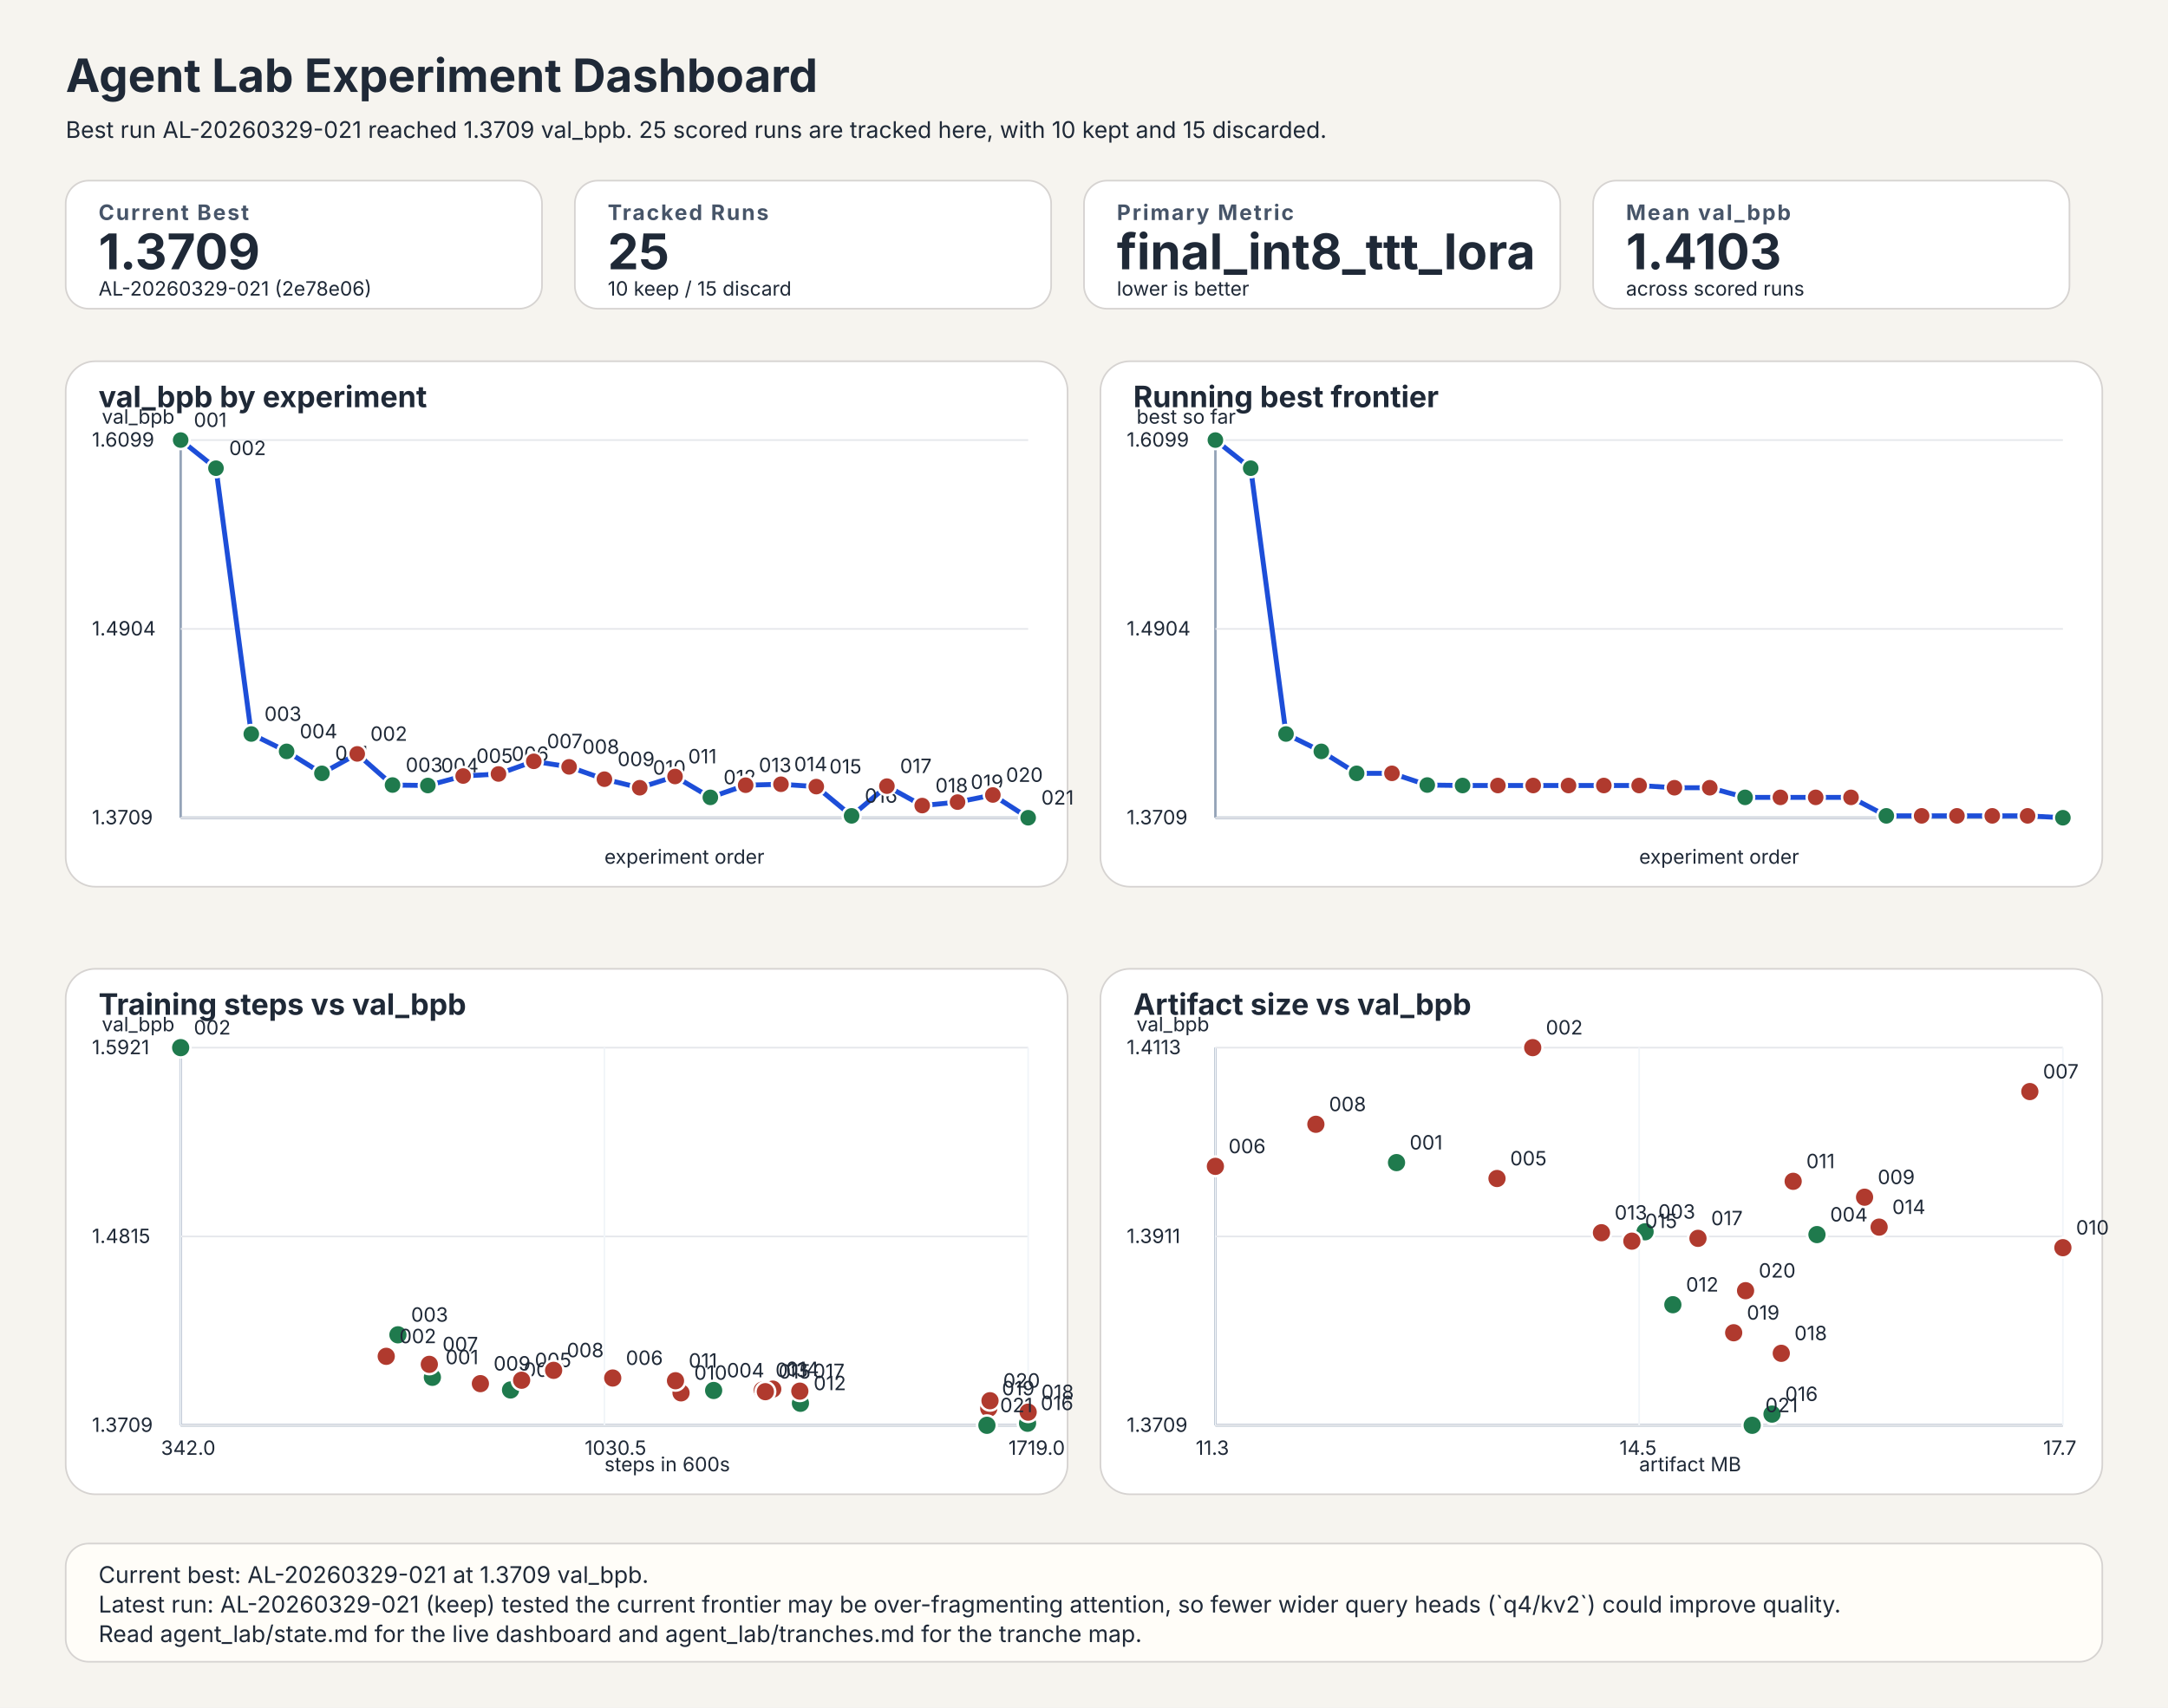
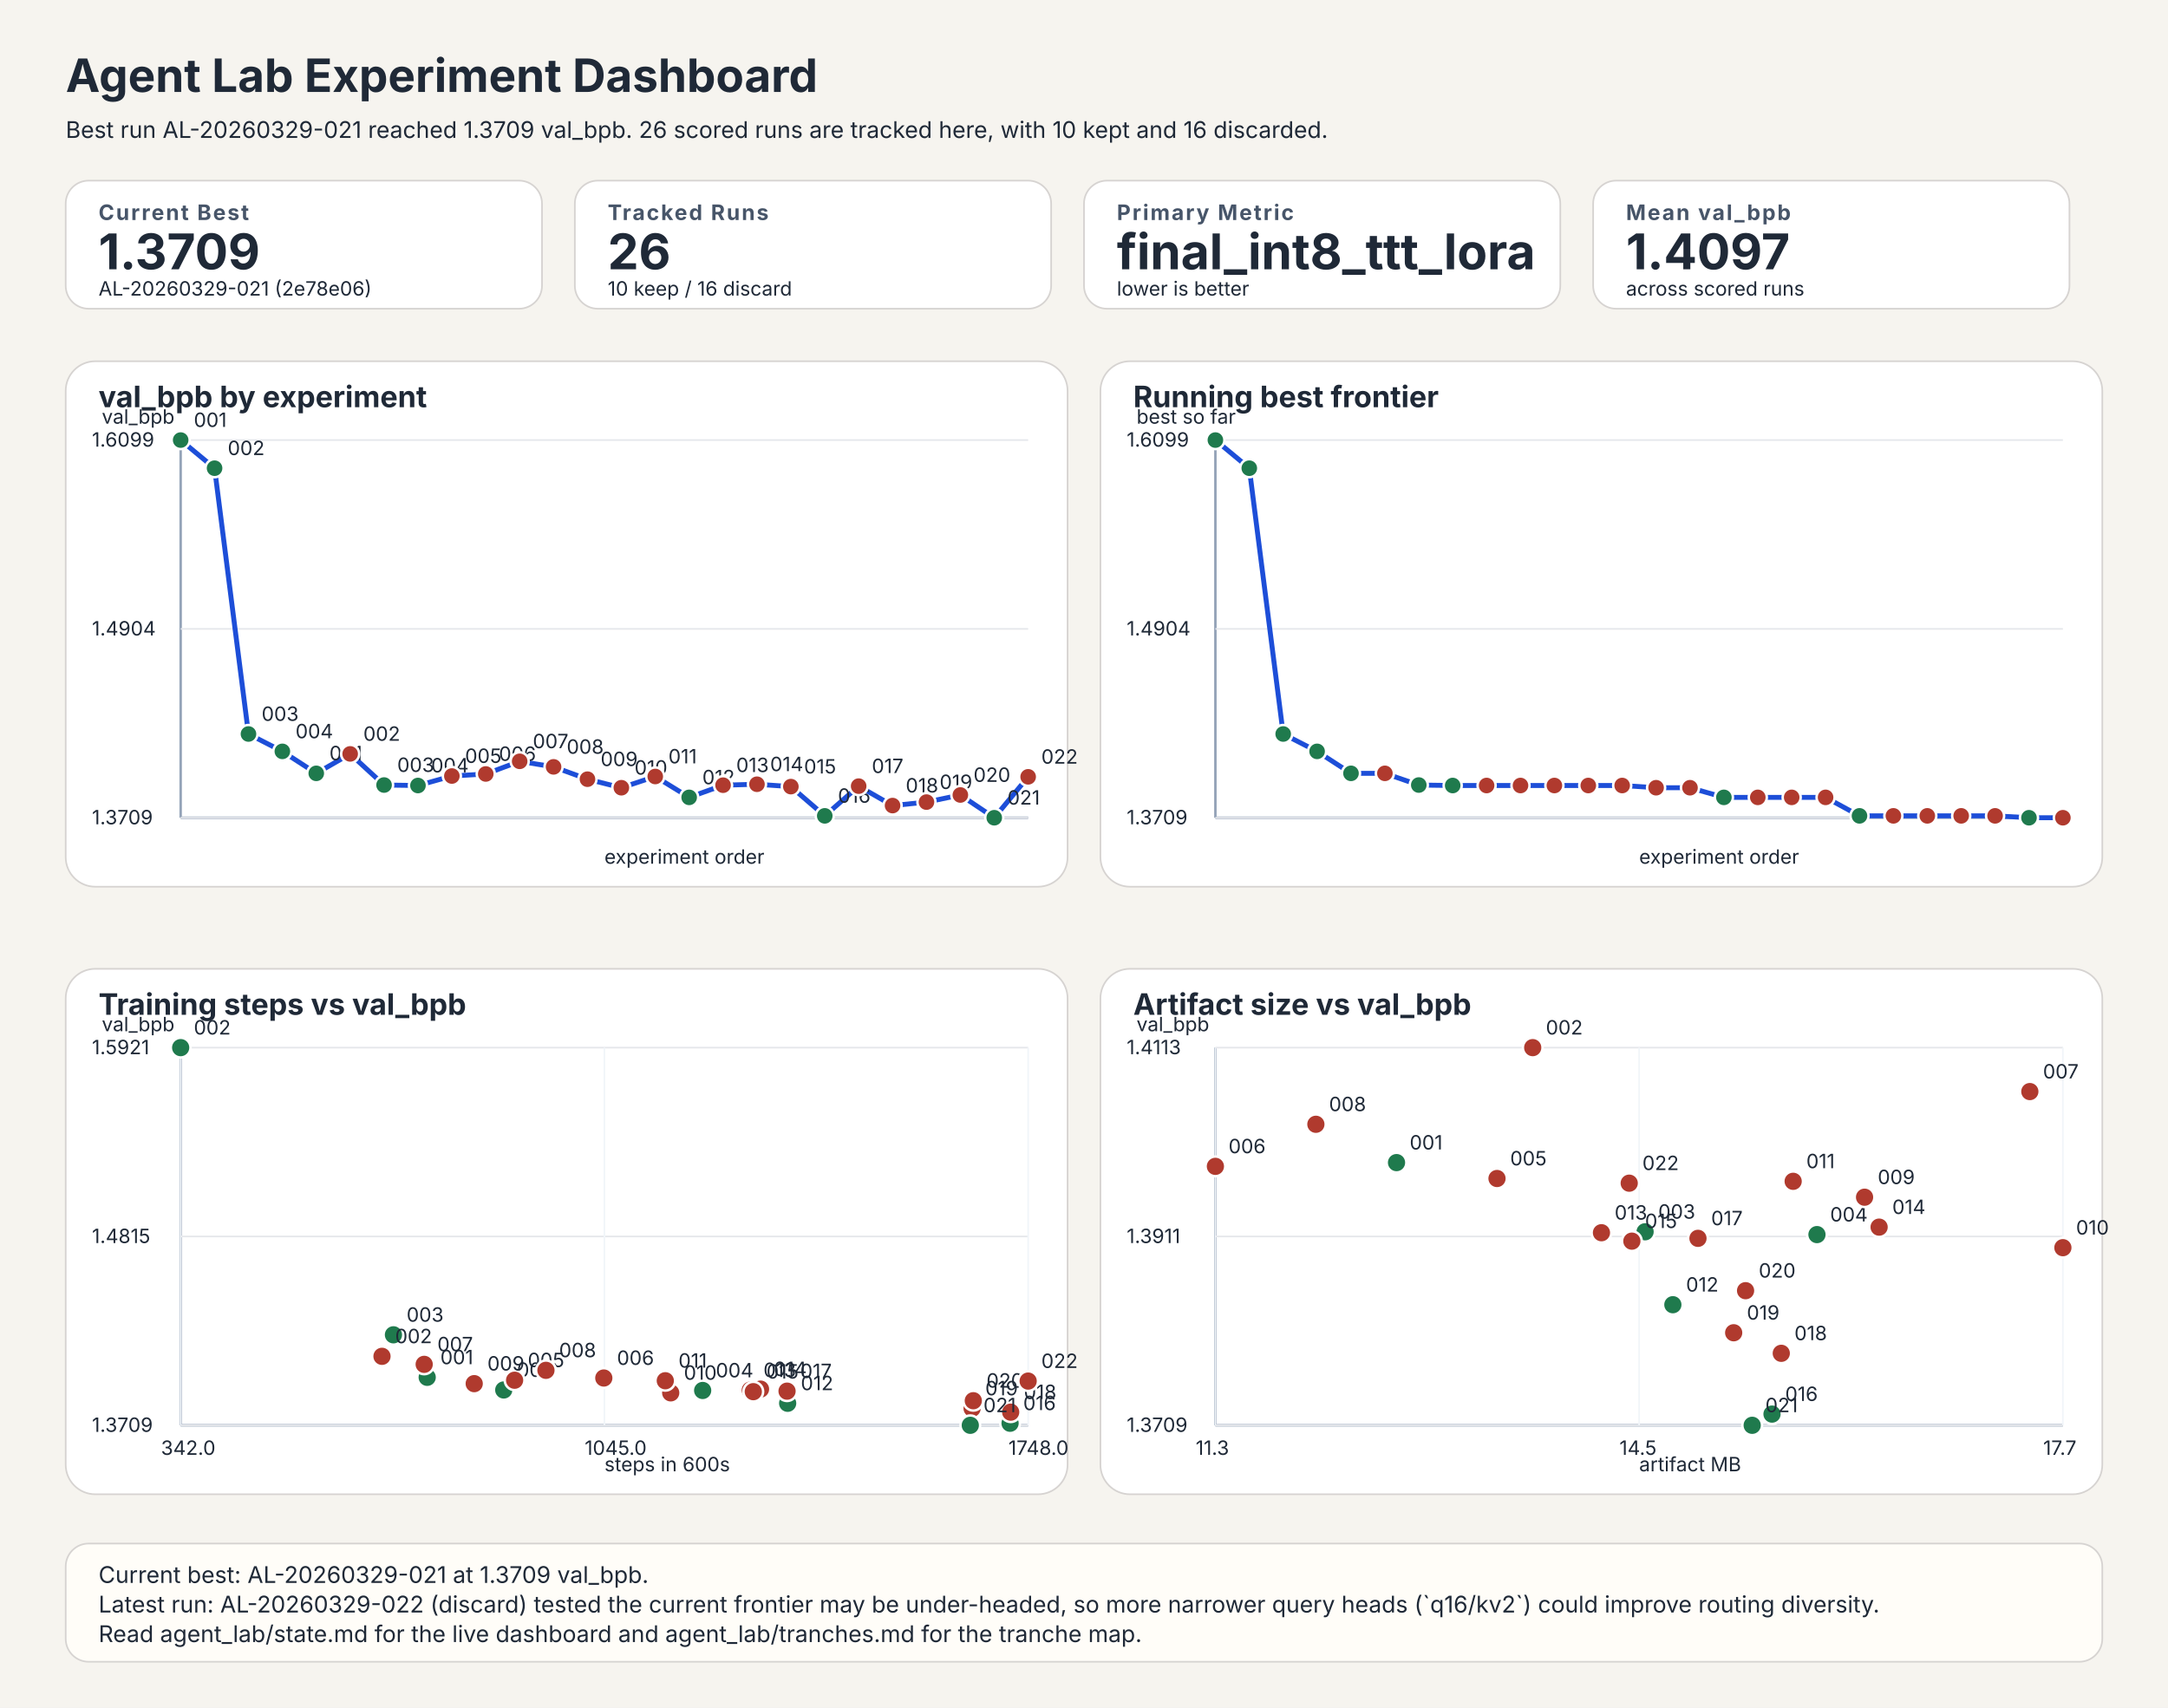
<svg xmlns="http://www.w3.org/2000/svg" width="1320" height="1040" viewBox="0 0 1320 1040">
  <rect width="100%" height="100%" fill="#f6f4ef" />
  <style>text{font-family:ui-sans-serif,system-ui,-apple-system,BlinkMacSystemFont,"Segoe UI",sans-serif;fill:#1f2937}.small{font-size:12px}.body{font-size:14px}.label{font-size:15px;font-weight:600}.title{font-size:28px;font-weight:700}.cardtitle{font-size:13px;font-weight:700;letter-spacing:.08em;text-transform:uppercase;fill:#475569}.metric{font-size:30px;font-weight:700}.paneltitle{font-size:18px;font-weight:700}</style>
  <text x="40" y="56" class="title">Agent Lab Experiment Dashboard</text>
-   <text x="40" y="84" class="body">Best run AL-20260329-021 reached 1.3709 val_bpb. 25 scored runs are tracked here, with 10 kept and 15 discarded.</text>
+   <text x="40" y="84" class="body">Best run AL-20260329-021 reached 1.3709 val_bpb. 26 scored runs are tracked here, with 10 kept and 16 discarded.</text>
  <rect x="40" y="110" width="290" height="78" rx="14" fill="#ffffff" stroke="#d6d3d1" />
  <text x="60" y="134" class="cardtitle">Current Best</text>
  <text x="60" y="164" class="metric">1.3709</text>
  <text x="60" y="180" class="small">AL-20260329-021 (2e78e06)</text>
  <rect x="350" y="110" width="290" height="78" rx="14" fill="#ffffff" stroke="#d6d3d1" />
  <text x="370" y="134" class="cardtitle">Tracked Runs</text>
-   <text x="370" y="164" class="metric">25</text>
-   <text x="370" y="180" class="small">10 keep / 15 discard</text>
+   <text x="370" y="164" class="metric">26</text>
+   <text x="370" y="180" class="small">10 keep / 16 discard</text>
  <rect x="660" y="110" width="290" height="78" rx="14" fill="#ffffff" stroke="#d6d3d1" />
  <text x="680" y="134" class="cardtitle">Primary Metric</text>
  <text x="680" y="164" class="metric">final_int8_ttt_lora</text>
  <text x="680" y="180" class="small">lower is better</text>
  <rect x="970" y="110" width="290" height="78" rx="14" fill="#ffffff" stroke="#d6d3d1" />
  <text x="990" y="134" class="cardtitle">Mean val_bpb</text>
-   <text x="990" y="164" class="metric">1.4103</text>
+   <text x="990" y="164" class="metric">1.4097</text>
  <text x="990" y="180" class="small">across scored runs</text>
  <rect x="40" y="220" width="610" height="320" rx="18" fill="#ffffff" stroke="#d6d3d1" />
  <text x="60" y="248" class="paneltitle">val_bpb by experiment</text>
  <line x1="110" y1="498" x2="626" y2="498" stroke="#94a3b8" stroke-width="1.5" />
  <line x1="110" y1="498" x2="110" y2="268" stroke="#94a3b8" stroke-width="1.5" />
  <text x="368.00" y="526.00" class="small">experiment order</text>
  <text x="62.00" y="258.00" class="small">val_bpb</text>
  <line x1="110" y1="498.00" x2="626" y2="498.00" stroke="#e5e7eb" stroke-width="1" />
  <text x="56.00" y="502.00" class="small">1.3709</text>
  <line x1="110" y1="383.00" x2="626" y2="383.00" stroke="#e5e7eb" stroke-width="1" />
  <text x="56.00" y="387.00" class="small">1.4904</text>
  <line x1="110" y1="268.00" x2="626" y2="268.00" stroke="#e5e7eb" stroke-width="1" />
  <text x="56.00" y="272.00" class="small">1.6099</text>
-   <polyline fill="none" stroke="#1d4ed8" stroke-width="3" points="110.00,268.00 131.50,285.13 153.00,447.00 174.50,457.58 196.00,470.96 217.50,459.12 239.00,478.08 260.50,478.37 282.00,472.59 303.50,471.34 325.00,463.64 346.50,467.01 368.00,474.52 389.50,479.72 411.00,472.88 432.50,485.59 454.00,478.18 475.50,477.60 497.00,479.04 518.50,496.85 540.00,478.75 561.50,490.59 583.00,488.47 604.50,484.14 626.00,498.00" />
+   <polyline fill="none" stroke="#1d4ed8" stroke-width="3" points="110.00,268.00 130.64,285.13 151.28,447.00 171.92,457.58 192.56,470.96 213.20,459.12 233.84,478.08 254.48,478.37 275.12,472.59 295.76,471.34 316.40,463.64 337.04,467.01 357.68,474.52 378.32,479.72 398.96,472.88 419.60,485.59 440.24,478.18 460.88,477.60 481.52,479.04 502.16,496.85 522.80,478.75 543.44,490.59 564.08,488.47 584.72,484.14 605.36,498.00 626.00,473.08" />
  <circle cx="110.00" cy="268.00" r="5.5" fill="#1f7a4d" stroke="#ffffff" stroke-width="1.5" />
  <text x="118.00" y="260.00" class="small">001</text>
-   <circle cx="131.50" cy="285.13" r="5.5" fill="#1f7a4d" stroke="#ffffff" stroke-width="1.5" />
-   <text x="139.50" y="277.13" class="small">002</text>
-   <circle cx="153.00" cy="447.00" r="5.5" fill="#1f7a4d" stroke="#ffffff" stroke-width="1.5" />
-   <text x="161.00" y="439.00" class="small">003</text>
-   <circle cx="174.50" cy="457.58" r="5.5" fill="#1f7a4d" stroke="#ffffff" stroke-width="1.5" />
-   <text x="182.50" y="449.58" class="small">004</text>
-   <circle cx="196.00" cy="470.96" r="5.5" fill="#1f7a4d" stroke="#ffffff" stroke-width="1.5" />
-   <text x="204.00" y="462.96" class="small">001</text>
-   <circle cx="217.50" cy="459.12" r="5.5" fill="#b03a2e" stroke="#ffffff" stroke-width="1.5" />
-   <text x="225.50" y="451.12" class="small">002</text>
-   <circle cx="239.00" cy="478.08" r="5.5" fill="#1f7a4d" stroke="#ffffff" stroke-width="1.5" />
-   <text x="247.00" y="470.08" class="small">003</text>
-   <circle cx="260.50" cy="478.37" r="5.5" fill="#1f7a4d" stroke="#ffffff" stroke-width="1.5" />
-   <text x="268.50" y="470.37" class="small">004</text>
-   <circle cx="282.00" cy="472.59" r="5.5" fill="#b03a2e" stroke="#ffffff" stroke-width="1.5" />
-   <text x="290.00" y="464.59" class="small">005</text>
-   <circle cx="303.50" cy="471.34" r="5.5" fill="#b03a2e" stroke="#ffffff" stroke-width="1.5" />
-   <text x="311.50" y="463.34" class="small">006</text>
-   <circle cx="325.00" cy="463.64" r="5.5" fill="#b03a2e" stroke="#ffffff" stroke-width="1.5" />
-   <text x="333.00" y="455.64" class="small">007</text>
-   <circle cx="346.50" cy="467.01" r="5.5" fill="#b03a2e" stroke="#ffffff" stroke-width="1.5" />
-   <text x="354.50" y="459.01" class="small">008</text>
-   <circle cx="368.00" cy="474.52" r="5.5" fill="#b03a2e" stroke="#ffffff" stroke-width="1.5" />
-   <text x="376.00" y="466.52" class="small">009</text>
-   <circle cx="389.50" cy="479.72" r="5.5" fill="#b03a2e" stroke="#ffffff" stroke-width="1.5" />
-   <text x="397.50" y="471.72" class="small">010</text>
-   <circle cx="411.00" cy="472.88" r="5.5" fill="#b03a2e" stroke="#ffffff" stroke-width="1.5" />
-   <text x="419.00" y="464.88" class="small">011</text>
-   <circle cx="432.50" cy="485.59" r="5.5" fill="#1f7a4d" stroke="#ffffff" stroke-width="1.5" />
-   <text x="440.50" y="477.59" class="small">012</text>
-   <circle cx="454.00" cy="478.18" r="5.5" fill="#b03a2e" stroke="#ffffff" stroke-width="1.5" />
-   <text x="462.00" y="470.18" class="small">013</text>
-   <circle cx="475.50" cy="477.60" r="5.5" fill="#b03a2e" stroke="#ffffff" stroke-width="1.5" />
-   <text x="483.50" y="469.60" class="small">014</text>
-   <circle cx="497.00" cy="479.04" r="5.5" fill="#b03a2e" stroke="#ffffff" stroke-width="1.5" />
-   <text x="505.00" y="471.04" class="small">015</text>
-   <circle cx="518.50" cy="496.85" r="5.5" fill="#1f7a4d" stroke="#ffffff" stroke-width="1.5" />
-   <text x="526.50" y="488.85" class="small">016</text>
-   <circle cx="540.00" cy="478.75" r="5.5" fill="#b03a2e" stroke="#ffffff" stroke-width="1.5" />
-   <text x="548.00" y="470.75" class="small">017</text>
-   <circle cx="561.50" cy="490.59" r="5.5" fill="#b03a2e" stroke="#ffffff" stroke-width="1.5" />
-   <text x="569.50" y="482.59" class="small">018</text>
-   <circle cx="583.00" cy="488.47" r="5.5" fill="#b03a2e" stroke="#ffffff" stroke-width="1.5" />
-   <text x="591.00" y="480.47" class="small">019</text>
-   <circle cx="604.50" cy="484.14" r="5.5" fill="#b03a2e" stroke="#ffffff" stroke-width="1.5" />
-   <text x="612.50" y="476.14" class="small">020</text>
-   <circle cx="626.00" cy="498.00" r="5.5" fill="#1f7a4d" stroke="#ffffff" stroke-width="1.5" />
-   <text x="634.00" y="490.00" class="small">021</text>
+   <circle cx="130.64" cy="285.13" r="5.5" fill="#1f7a4d" stroke="#ffffff" stroke-width="1.5" />
+   <text x="138.64" y="277.13" class="small">002</text>
+   <circle cx="151.28" cy="447.00" r="5.5" fill="#1f7a4d" stroke="#ffffff" stroke-width="1.5" />
+   <text x="159.28" y="439.00" class="small">003</text>
+   <circle cx="171.92" cy="457.58" r="5.5" fill="#1f7a4d" stroke="#ffffff" stroke-width="1.5" />
+   <text x="179.92" y="449.58" class="small">004</text>
+   <circle cx="192.56" cy="470.96" r="5.5" fill="#1f7a4d" stroke="#ffffff" stroke-width="1.5" />
+   <text x="200.56" y="462.96" class="small">001</text>
+   <circle cx="213.20" cy="459.12" r="5.5" fill="#b03a2e" stroke="#ffffff" stroke-width="1.5" />
+   <text x="221.20" y="451.12" class="small">002</text>
+   <circle cx="233.84" cy="478.08" r="5.5" fill="#1f7a4d" stroke="#ffffff" stroke-width="1.5" />
+   <text x="241.84" y="470.08" class="small">003</text>
+   <circle cx="254.48" cy="478.37" r="5.5" fill="#1f7a4d" stroke="#ffffff" stroke-width="1.5" />
+   <text x="262.48" y="470.37" class="small">004</text>
+   <circle cx="275.12" cy="472.59" r="5.5" fill="#b03a2e" stroke="#ffffff" stroke-width="1.5" />
+   <text x="283.12" y="464.59" class="small">005</text>
+   <circle cx="295.76" cy="471.34" r="5.5" fill="#b03a2e" stroke="#ffffff" stroke-width="1.5" />
+   <text x="303.76" y="463.34" class="small">006</text>
+   <circle cx="316.40" cy="463.64" r="5.5" fill="#b03a2e" stroke="#ffffff" stroke-width="1.5" />
+   <text x="324.40" y="455.64" class="small">007</text>
+   <circle cx="337.04" cy="467.01" r="5.5" fill="#b03a2e" stroke="#ffffff" stroke-width="1.5" />
+   <text x="345.04" y="459.01" class="small">008</text>
+   <circle cx="357.68" cy="474.52" r="5.5" fill="#b03a2e" stroke="#ffffff" stroke-width="1.5" />
+   <text x="365.68" y="466.52" class="small">009</text>
+   <circle cx="378.32" cy="479.72" r="5.5" fill="#b03a2e" stroke="#ffffff" stroke-width="1.5" />
+   <text x="386.32" y="471.72" class="small">010</text>
+   <circle cx="398.96" cy="472.88" r="5.5" fill="#b03a2e" stroke="#ffffff" stroke-width="1.5" />
+   <text x="406.96" y="464.88" class="small">011</text>
+   <circle cx="419.60" cy="485.59" r="5.5" fill="#1f7a4d" stroke="#ffffff" stroke-width="1.5" />
+   <text x="427.60" y="477.59" class="small">012</text>
+   <circle cx="440.24" cy="478.18" r="5.5" fill="#b03a2e" stroke="#ffffff" stroke-width="1.5" />
+   <text x="448.24" y="470.18" class="small">013</text>
+   <circle cx="460.88" cy="477.60" r="5.5" fill="#b03a2e" stroke="#ffffff" stroke-width="1.5" />
+   <text x="468.88" y="469.60" class="small">014</text>
+   <circle cx="481.52" cy="479.04" r="5.5" fill="#b03a2e" stroke="#ffffff" stroke-width="1.5" />
+   <text x="489.52" y="471.04" class="small">015</text>
+   <circle cx="502.16" cy="496.85" r="5.5" fill="#1f7a4d" stroke="#ffffff" stroke-width="1.5" />
+   <text x="510.16" y="488.85" class="small">016</text>
+   <circle cx="522.80" cy="478.75" r="5.5" fill="#b03a2e" stroke="#ffffff" stroke-width="1.5" />
+   <text x="530.80" y="470.75" class="small">017</text>
+   <circle cx="543.44" cy="490.59" r="5.5" fill="#b03a2e" stroke="#ffffff" stroke-width="1.5" />
+   <text x="551.44" y="482.59" class="small">018</text>
+   <circle cx="564.08" cy="488.47" r="5.5" fill="#b03a2e" stroke="#ffffff" stroke-width="1.5" />
+   <text x="572.08" y="480.47" class="small">019</text>
+   <circle cx="584.72" cy="484.14" r="5.5" fill="#b03a2e" stroke="#ffffff" stroke-width="1.5" />
+   <text x="592.72" y="476.14" class="small">020</text>
+   <circle cx="605.36" cy="498.00" r="5.5" fill="#1f7a4d" stroke="#ffffff" stroke-width="1.5" />
+   <text x="613.36" y="490.00" class="small">021</text>
+   <circle cx="626.00" cy="473.08" r="5.5" fill="#b03a2e" stroke="#ffffff" stroke-width="1.5" />
+   <text x="634.00" y="465.08" class="small">022</text>
  <rect x="670" y="220" width="610" height="320" rx="18" fill="#ffffff" stroke="#d6d3d1" />
  <text x="690" y="248" class="paneltitle">Running best frontier</text>
  <line x1="740" y1="498" x2="1256" y2="498" stroke="#94a3b8" stroke-width="1.5" />
  <line x1="740" y1="498" x2="740" y2="268" stroke="#94a3b8" stroke-width="1.5" />
  <text x="998.00" y="526.00" class="small">experiment order</text>
  <text x="692.00" y="258.00" class="small">best so far</text>
  <line x1="740" y1="498.00" x2="1256" y2="498.00" stroke="#e5e7eb" stroke-width="1" />
  <text x="686.00" y="502.00" class="small">1.3709</text>
  <line x1="740" y1="383.00" x2="1256" y2="383.00" stroke="#e5e7eb" stroke-width="1" />
  <text x="686.00" y="387.00" class="small">1.4904</text>
  <line x1="740" y1="268.00" x2="1256" y2="268.00" stroke="#e5e7eb" stroke-width="1" />
  <text x="686.00" y="272.00" class="small">1.6099</text>
-   <polyline fill="none" stroke="#1d4ed8" stroke-width="3" points="740.00,268.00 761.50,285.13 783.00,447.00 804.50,457.58 826.00,470.96 847.50,470.96 869.00,478.08 890.50,478.37 912.00,478.37 933.50,478.37 955.00,478.37 976.50,478.37 998.00,478.37 1019.50,479.72 1041.00,479.72 1062.50,485.59 1084.00,485.59 1105.50,485.59 1127.00,485.59 1148.50,496.85 1170.00,496.85 1191.50,496.85 1213.00,496.85 1234.50,496.85 1256.00,498.00" />
+   <polyline fill="none" stroke="#1d4ed8" stroke-width="3" points="740.00,268.00 760.64,285.13 781.28,447.00 801.92,457.58 822.56,470.96 843.20,470.96 863.84,478.08 884.48,478.37 905.12,478.37 925.76,478.37 946.40,478.37 967.04,478.37 987.68,478.37 1008.32,479.72 1028.96,479.72 1049.60,485.59 1070.24,485.59 1090.88,485.59 1111.52,485.59 1132.16,496.85 1152.80,496.85 1173.44,496.85 1194.08,496.85 1214.72,496.85 1235.36,498.00 1256.00,498.00" />
  <circle cx="740.00" cy="268.00" r="5.5" fill="#1f7a4d" stroke="#ffffff" stroke-width="1.5" />
-   <circle cx="761.50" cy="285.13" r="5.5" fill="#1f7a4d" stroke="#ffffff" stroke-width="1.5" />
-   <circle cx="783.00" cy="447.00" r="5.5" fill="#1f7a4d" stroke="#ffffff" stroke-width="1.5" />
-   <circle cx="804.50" cy="457.58" r="5.5" fill="#1f7a4d" stroke="#ffffff" stroke-width="1.5" />
-   <circle cx="826.00" cy="470.96" r="5.5" fill="#1f7a4d" stroke="#ffffff" stroke-width="1.5" />
-   <circle cx="847.50" cy="470.96" r="5.5" fill="#b03a2e" stroke="#ffffff" stroke-width="1.5" />
-   <circle cx="869.00" cy="478.08" r="5.5" fill="#1f7a4d" stroke="#ffffff" stroke-width="1.5" />
-   <circle cx="890.50" cy="478.37" r="5.5" fill="#1f7a4d" stroke="#ffffff" stroke-width="1.5" />
-   <circle cx="912.00" cy="478.37" r="5.5" fill="#b03a2e" stroke="#ffffff" stroke-width="1.5" />
-   <circle cx="933.50" cy="478.37" r="5.5" fill="#b03a2e" stroke="#ffffff" stroke-width="1.5" />
-   <circle cx="955.00" cy="478.37" r="5.5" fill="#b03a2e" stroke="#ffffff" stroke-width="1.5" />
-   <circle cx="976.50" cy="478.37" r="5.5" fill="#b03a2e" stroke="#ffffff" stroke-width="1.5" />
-   <circle cx="998.00" cy="478.37" r="5.5" fill="#b03a2e" stroke="#ffffff" stroke-width="1.5" />
-   <circle cx="1019.50" cy="479.72" r="5.5" fill="#b03a2e" stroke="#ffffff" stroke-width="1.5" />
-   <circle cx="1041.00" cy="479.72" r="5.5" fill="#b03a2e" stroke="#ffffff" stroke-width="1.5" />
-   <circle cx="1062.50" cy="485.59" r="5.5" fill="#1f7a4d" stroke="#ffffff" stroke-width="1.5" />
-   <circle cx="1084.00" cy="485.59" r="5.5" fill="#b03a2e" stroke="#ffffff" stroke-width="1.5" />
-   <circle cx="1105.50" cy="485.59" r="5.5" fill="#b03a2e" stroke="#ffffff" stroke-width="1.5" />
-   <circle cx="1127.00" cy="485.59" r="5.5" fill="#b03a2e" stroke="#ffffff" stroke-width="1.5" />
-   <circle cx="1148.50" cy="496.85" r="5.5" fill="#1f7a4d" stroke="#ffffff" stroke-width="1.5" />
-   <circle cx="1170.00" cy="496.85" r="5.5" fill="#b03a2e" stroke="#ffffff" stroke-width="1.5" />
-   <circle cx="1191.50" cy="496.85" r="5.5" fill="#b03a2e" stroke="#ffffff" stroke-width="1.5" />
-   <circle cx="1213.00" cy="496.85" r="5.5" fill="#b03a2e" stroke="#ffffff" stroke-width="1.5" />
-   <circle cx="1234.50" cy="496.85" r="5.5" fill="#b03a2e" stroke="#ffffff" stroke-width="1.5" />
-   <circle cx="1256.00" cy="498.00" r="5.5" fill="#1f7a4d" stroke="#ffffff" stroke-width="1.5" />
+   <circle cx="760.64" cy="285.13" r="5.5" fill="#1f7a4d" stroke="#ffffff" stroke-width="1.5" />
+   <circle cx="781.28" cy="447.00" r="5.5" fill="#1f7a4d" stroke="#ffffff" stroke-width="1.5" />
+   <circle cx="801.92" cy="457.58" r="5.5" fill="#1f7a4d" stroke="#ffffff" stroke-width="1.5" />
+   <circle cx="822.56" cy="470.96" r="5.5" fill="#1f7a4d" stroke="#ffffff" stroke-width="1.5" />
+   <circle cx="843.20" cy="470.96" r="5.5" fill="#b03a2e" stroke="#ffffff" stroke-width="1.5" />
+   <circle cx="863.84" cy="478.08" r="5.5" fill="#1f7a4d" stroke="#ffffff" stroke-width="1.5" />
+   <circle cx="884.48" cy="478.37" r="5.5" fill="#1f7a4d" stroke="#ffffff" stroke-width="1.5" />
+   <circle cx="905.12" cy="478.37" r="5.5" fill="#b03a2e" stroke="#ffffff" stroke-width="1.5" />
+   <circle cx="925.76" cy="478.37" r="5.5" fill="#b03a2e" stroke="#ffffff" stroke-width="1.5" />
+   <circle cx="946.40" cy="478.37" r="5.5" fill="#b03a2e" stroke="#ffffff" stroke-width="1.5" />
+   <circle cx="967.04" cy="478.37" r="5.5" fill="#b03a2e" stroke="#ffffff" stroke-width="1.5" />
+   <circle cx="987.68" cy="478.37" r="5.5" fill="#b03a2e" stroke="#ffffff" stroke-width="1.5" />
+   <circle cx="1008.32" cy="479.72" r="5.5" fill="#b03a2e" stroke="#ffffff" stroke-width="1.5" />
+   <circle cx="1028.96" cy="479.72" r="5.5" fill="#b03a2e" stroke="#ffffff" stroke-width="1.5" />
+   <circle cx="1049.60" cy="485.59" r="5.5" fill="#1f7a4d" stroke="#ffffff" stroke-width="1.5" />
+   <circle cx="1070.24" cy="485.59" r="5.5" fill="#b03a2e" stroke="#ffffff" stroke-width="1.5" />
+   <circle cx="1090.88" cy="485.59" r="5.5" fill="#b03a2e" stroke="#ffffff" stroke-width="1.5" />
+   <circle cx="1111.52" cy="485.59" r="5.5" fill="#b03a2e" stroke="#ffffff" stroke-width="1.5" />
+   <circle cx="1132.16" cy="496.85" r="5.5" fill="#1f7a4d" stroke="#ffffff" stroke-width="1.5" />
+   <circle cx="1152.80" cy="496.85" r="5.5" fill="#b03a2e" stroke="#ffffff" stroke-width="1.5" />
+   <circle cx="1173.44" cy="496.85" r="5.5" fill="#b03a2e" stroke="#ffffff" stroke-width="1.5" />
+   <circle cx="1194.08" cy="496.85" r="5.5" fill="#b03a2e" stroke="#ffffff" stroke-width="1.5" />
+   <circle cx="1214.72" cy="496.85" r="5.5" fill="#b03a2e" stroke="#ffffff" stroke-width="1.5" />
+   <circle cx="1235.36" cy="498.00" r="5.5" fill="#1f7a4d" stroke="#ffffff" stroke-width="1.5" />
+   <circle cx="1256.00" cy="498.00" r="5.5" fill="#b03a2e" stroke="#ffffff" stroke-width="1.5" />
  <rect x="40" y="590" width="610" height="320" rx="18" fill="#ffffff" stroke="#d6d3d1" />
  <text x="60" y="618" class="paneltitle">Training steps vs val_bpb</text>
  <line x1="110" y1="868" x2="626" y2="868" stroke="#94a3b8" stroke-width="1.5" />
  <line x1="110" y1="868" x2="110" y2="638" stroke="#94a3b8" stroke-width="1.5" />
  <text x="368.00" y="896.00" class="small">steps in 600s</text>
  <text x="62.00" y="628.00" class="small">val_bpb</text>
  <line x1="110" y1="868.00" x2="626" y2="868.00" stroke="#e5e7eb" stroke-width="1" />
  <text x="56.00" y="872.00" class="small">1.3709</text>
  <line x1="110" y1="753.00" x2="626" y2="753.00" stroke="#e5e7eb" stroke-width="1" />
  <text x="56.00" y="757.00" class="small">1.4815</text>
  <line x1="110" y1="638.00" x2="626" y2="638.00" stroke="#e5e7eb" stroke-width="1" />
  <text x="56.00" y="642.00" class="small">1.5921</text>
  <line x1="110.00" y1="868" x2="110.00" y2="638" stroke="#f1f5f9" stroke-width="1" />
  <text x="98.00" y="886.00" class="small">342.0</text>
  <line x1="368.00" y1="868" x2="368.00" y2="638" stroke="#f1f5f9" stroke-width="1" />
-   <text x="356.00" y="886.00" class="small">1030.5</text>
+   <text x="356.00" y="886.00" class="small">1045.0</text>
  <line x1="626.00" y1="868" x2="626.00" y2="638" stroke="#f1f5f9" stroke-width="1" />
-   <text x="614.00" y="886.00" class="small">1719.0</text>
+   <text x="614.00" y="886.00" class="small">1748.0</text>
  <circle cx="110.00" cy="638.00" r="6" fill="#1f7a4d" stroke="#ffffff" stroke-width="1.5" />
  <text x="118.00" y="630.00" class="small">002</text>
-   <circle cx="242.28" cy="812.89" r="6" fill="#1f7a4d" stroke="#ffffff" stroke-width="1.5" />
-   <text x="250.28" y="804.89" class="small">003</text>
-   <circle cx="263.26" cy="838.78" r="6" fill="#1f7a4d" stroke="#ffffff" stroke-width="1.5" />
-   <text x="271.26" y="830.78" class="small">001</text>
-   <circle cx="235.16" cy="825.99" r="6" fill="#b03a2e" stroke="#ffffff" stroke-width="1.5" />
-   <text x="243.16" y="817.99" class="small">002</text>
-   <circle cx="310.85" cy="846.48" r="6" fill="#1f7a4d" stroke="#ffffff" stroke-width="1.5" />
-   <text x="318.85" y="838.48" class="small">003</text>
-   <circle cx="434.51" cy="846.79" r="6" fill="#1f7a4d" stroke="#ffffff" stroke-width="1.5" />
-   <text x="442.51" y="838.79" class="small">004</text>
-   <circle cx="317.60" cy="840.55" r="6" fill="#b03a2e" stroke="#ffffff" stroke-width="1.5" />
-   <text x="325.60" y="832.55" class="small">005</text>
-   <circle cx="373.06" cy="839.20" r="6" fill="#b03a2e" stroke="#ffffff" stroke-width="1.5" />
-   <text x="381.06" y="831.20" class="small">006</text>
-   <circle cx="261.39" cy="830.88" r="6" fill="#b03a2e" stroke="#ffffff" stroke-width="1.5" />
-   <text x="269.39" y="822.88" class="small">007</text>
-   <circle cx="337.08" cy="834.52" r="6" fill="#b03a2e" stroke="#ffffff" stroke-width="1.5" />
-   <text x="345.08" y="826.52" class="small">008</text>
-   <circle cx="292.49" cy="842.63" r="6" fill="#b03a2e" stroke="#ffffff" stroke-width="1.5" />
-   <text x="300.49" y="834.63" class="small">009</text>
-   <circle cx="414.65" cy="848.24" r="6" fill="#b03a2e" stroke="#ffffff" stroke-width="1.5" />
-   <text x="422.65" y="840.24" class="small">010</text>
-   <circle cx="411.28" cy="840.86" r="6" fill="#b03a2e" stroke="#ffffff" stroke-width="1.5" />
-   <text x="419.28" y="832.86" class="small">011</text>
-   <circle cx="487.35" cy="854.59" r="6" fill="#1f7a4d" stroke="#ffffff" stroke-width="1.5" />
-   <text x="495.35" y="846.59" class="small">012</text>
-   <circle cx="464.12" cy="846.58" r="6" fill="#b03a2e" stroke="#ffffff" stroke-width="1.5" />
-   <text x="472.12" y="838.58" class="small">013</text>
-   <circle cx="470.49" cy="845.96" r="6" fill="#b03a2e" stroke="#ffffff" stroke-width="1.5" />
-   <text x="478.49" y="837.96" class="small">014</text>
-   <circle cx="465.99" cy="847.52" r="6" fill="#b03a2e" stroke="#ffffff" stroke-width="1.5" />
-   <text x="473.99" y="839.52" class="small">015</text>
-   <circle cx="625.63" cy="866.75" r="6" fill="#1f7a4d" stroke="#ffffff" stroke-width="1.5" />
-   <text x="633.63" y="858.75" class="small">016</text>
-   <circle cx="486.98" cy="847.20" r="6" fill="#b03a2e" stroke="#ffffff" stroke-width="1.5" />
-   <text x="494.98" y="839.20" class="small">017</text>
-   <circle cx="626.00" cy="859.99" r="6" fill="#b03a2e" stroke="#ffffff" stroke-width="1.5" />
-   <text x="634.00" y="851.99" class="small">018</text>
-   <circle cx="602.02" cy="857.71" r="6" fill="#b03a2e" stroke="#ffffff" stroke-width="1.5" />
-   <text x="610.02" y="849.71" class="small">019</text>
-   <circle cx="602.77" cy="853.03" r="6" fill="#b03a2e" stroke="#ffffff" stroke-width="1.5" />
-   <text x="610.77" y="845.03" class="small">020</text>
-   <circle cx="600.89" cy="868.00" r="6" fill="#1f7a4d" stroke="#ffffff" stroke-width="1.5" />
-   <text x="608.89" y="860.00" class="small">021</text>
+   <circle cx="239.55" cy="812.89" r="6" fill="#1f7a4d" stroke="#ffffff" stroke-width="1.5" />
+   <text x="247.55" y="804.89" class="small">003</text>
+   <circle cx="260.10" cy="838.78" r="6" fill="#1f7a4d" stroke="#ffffff" stroke-width="1.5" />
+   <text x="268.10" y="830.78" class="small">001</text>
+   <circle cx="232.58" cy="825.99" r="6" fill="#b03a2e" stroke="#ffffff" stroke-width="1.5" />
+   <text x="240.58" y="817.99" class="small">002</text>
+   <circle cx="306.71" cy="846.48" r="6" fill="#1f7a4d" stroke="#ffffff" stroke-width="1.5" />
+   <text x="314.71" y="838.48" class="small">003</text>
+   <circle cx="427.82" cy="846.79" r="6" fill="#1f7a4d" stroke="#ffffff" stroke-width="1.5" />
+   <text x="435.82" y="838.79" class="small">004</text>
+   <circle cx="313.32" cy="840.55" r="6" fill="#b03a2e" stroke="#ffffff" stroke-width="1.5" />
+   <text x="321.32" y="832.55" class="small">005</text>
+   <circle cx="367.63" cy="839.20" r="6" fill="#b03a2e" stroke="#ffffff" stroke-width="1.5" />
+   <text x="375.63" y="831.20" class="small">006</text>
+   <circle cx="258.27" cy="830.88" r="6" fill="#b03a2e" stroke="#ffffff" stroke-width="1.5" />
+   <text x="266.27" y="822.88" class="small">007</text>
+   <circle cx="332.40" cy="834.52" r="6" fill="#b03a2e" stroke="#ffffff" stroke-width="1.5" />
+   <text x="340.40" y="826.52" class="small">008</text>
+   <circle cx="288.73" cy="842.63" r="6" fill="#b03a2e" stroke="#ffffff" stroke-width="1.5" />
+   <text x="296.73" y="834.63" class="small">009</text>
+   <circle cx="408.37" cy="848.24" r="6" fill="#b03a2e" stroke="#ffffff" stroke-width="1.5" />
+   <text x="416.37" y="840.24" class="small">010</text>
+   <circle cx="405.07" cy="840.86" r="6" fill="#b03a2e" stroke="#ffffff" stroke-width="1.5" />
+   <text x="413.07" y="832.86" class="small">011</text>
+   <circle cx="479.57" cy="854.59" r="6" fill="#1f7a4d" stroke="#ffffff" stroke-width="1.5" />
+   <text x="487.57" y="846.59" class="small">012</text>
+   <circle cx="456.81" cy="846.58" r="6" fill="#b03a2e" stroke="#ffffff" stroke-width="1.5" />
+   <text x="464.81" y="838.58" class="small">013</text>
+   <circle cx="463.05" cy="845.96" r="6" fill="#b03a2e" stroke="#ffffff" stroke-width="1.5" />
+   <text x="471.05" y="837.96" class="small">014</text>
+   <circle cx="458.65" cy="847.52" r="6" fill="#b03a2e" stroke="#ffffff" stroke-width="1.5" />
+   <text x="466.65" y="839.52" class="small">015</text>
+   <circle cx="614.99" cy="866.75" r="6" fill="#1f7a4d" stroke="#ffffff" stroke-width="1.5" />
+   <text x="622.99" y="858.75" class="small">016</text>
+   <circle cx="479.20" cy="847.20" r="6" fill="#b03a2e" stroke="#ffffff" stroke-width="1.5" />
+   <text x="487.20" y="839.20" class="small">017</text>
+   <circle cx="615.36" cy="859.99" r="6" fill="#b03a2e" stroke="#ffffff" stroke-width="1.5" />
+   <text x="623.36" y="851.99" class="small">018</text>
+   <circle cx="591.87" cy="857.71" r="6" fill="#b03a2e" stroke="#ffffff" stroke-width="1.5" />
+   <text x="599.87" y="849.71" class="small">019</text>
+   <circle cx="592.60" cy="853.03" r="6" fill="#b03a2e" stroke="#ffffff" stroke-width="1.5" />
+   <text x="600.60" y="845.03" class="small">020</text>
+   <circle cx="590.77" cy="868.00" r="6" fill="#1f7a4d" stroke="#ffffff" stroke-width="1.5" />
+   <text x="598.77" y="860.00" class="small">021</text>
+   <circle cx="626.00" cy="841.07" r="6" fill="#b03a2e" stroke="#ffffff" stroke-width="1.5" />
+   <text x="634.00" y="833.07" class="small">022</text>
  <rect x="670" y="590" width="610" height="320" rx="18" fill="#ffffff" stroke="#d6d3d1" />
  <text x="690" y="618" class="paneltitle">Artifact size vs val_bpb</text>
  <line x1="740" y1="868" x2="1256" y2="868" stroke="#94a3b8" stroke-width="1.5" />
  <line x1="740" y1="868" x2="740" y2="638" stroke="#94a3b8" stroke-width="1.5" />
  <text x="998.00" y="896.00" class="small">artifact MB</text>
  <text x="692.00" y="628.00" class="small">val_bpb</text>
  <line x1="740" y1="868.00" x2="1256" y2="868.00" stroke="#e5e7eb" stroke-width="1" />
  <text x="686.00" y="872.00" class="small">1.3709</text>
  <line x1="740" y1="753.00" x2="1256" y2="753.00" stroke="#e5e7eb" stroke-width="1" />
  <text x="686.00" y="757.00" class="small">1.3911</text>
  <line x1="740" y1="638.00" x2="1256" y2="638.00" stroke="#e5e7eb" stroke-width="1" />
  <text x="686.00" y="642.00" class="small">1.4113</text>
  <line x1="740.00" y1="868" x2="740.00" y2="638" stroke="#f1f5f9" stroke-width="1" />
  <text x="728.00" y="886.00" class="small">11.3</text>
  <line x1="998.00" y1="868" x2="998.00" y2="638" stroke="#f1f5f9" stroke-width="1" />
  <text x="986.00" y="886.00" class="small">14.5</text>
  <line x1="1256.00" y1="868" x2="1256.00" y2="638" stroke="#f1f5f9" stroke-width="1" />
  <text x="1244.00" y="886.00" class="small">17.7</text>
  <circle cx="850.28" cy="708.02" r="6" fill="#1f7a4d" stroke="#ffffff" stroke-width="1.5" />
  <text x="858.28" y="700.02" class="small">001</text>
  <circle cx="933.20" cy="638.00" r="6" fill="#b03a2e" stroke="#ffffff" stroke-width="1.5" />
  <text x="941.20" y="630.00" class="small">002</text>
  <circle cx="1001.62" cy="750.15" r="6" fill="#1f7a4d" stroke="#ffffff" stroke-width="1.5" />
  <text x="1009.62" y="742.15" class="small">003</text>
  <circle cx="1106.27" cy="751.86" r="6" fill="#1f7a4d" stroke="#ffffff" stroke-width="1.5" />
  <text x="1114.27" y="743.86" class="small">004</text>
  <circle cx="911.46" cy="717.70" r="6" fill="#b03a2e" stroke="#ffffff" stroke-width="1.5" />
  <text x="919.46" y="709.70" class="small">005</text>
  <circle cx="740.00" cy="710.30" r="6" fill="#b03a2e" stroke="#ffffff" stroke-width="1.5" />
  <text x="748.00" y="702.30" class="small">006</text>
  <circle cx="1235.88" cy="664.76" r="6" fill="#b03a2e" stroke="#ffffff" stroke-width="1.5" />
  <text x="1243.88" y="656.76" class="small">007</text>
  <circle cx="801.18" cy="684.68" r="6" fill="#b03a2e" stroke="#ffffff" stroke-width="1.5" />
  <text x="809.18" y="676.68" class="small">008</text>
  <circle cx="1135.25" cy="729.09" r="6" fill="#b03a2e" stroke="#ffffff" stroke-width="1.5" />
  <text x="1143.25" y="721.09" class="small">009</text>
  <circle cx="1256.00" cy="759.83" r="6" fill="#b03a2e" stroke="#ffffff" stroke-width="1.5" />
  <text x="1264.00" y="751.83" class="small">010</text>
  <circle cx="1091.78" cy="719.41" r="6" fill="#b03a2e" stroke="#ffffff" stroke-width="1.5" />
  <text x="1099.78" y="711.41" class="small">011</text>
  <circle cx="1018.53" cy="794.56" r="6" fill="#1f7a4d" stroke="#ffffff" stroke-width="1.5" />
  <text x="1026.53" y="786.56" class="small">012</text>
  <circle cx="975.06" cy="750.72" r="6" fill="#b03a2e" stroke="#ffffff" stroke-width="1.5" />
  <text x="983.06" y="742.72" class="small">013</text>
  <circle cx="1144.11" cy="747.31" r="6" fill="#b03a2e" stroke="#ffffff" stroke-width="1.5" />
  <text x="1152.11" y="739.31" class="small">014</text>
  <circle cx="993.57" cy="755.85" r="6" fill="#b03a2e" stroke="#ffffff" stroke-width="1.5" />
  <text x="1001.57" y="747.85" class="small">015</text>
  <circle cx="1078.90" cy="861.17" r="6" fill="#1f7a4d" stroke="#ffffff" stroke-width="1.5" />
  <text x="1086.90" y="853.17" class="small">016</text>
  <circle cx="1033.82" cy="754.14" r="6" fill="#b03a2e" stroke="#ffffff" stroke-width="1.5" />
  <text x="1041.82" y="746.14" class="small">017</text>
  <circle cx="1084.54" cy="824.16" r="6" fill="#b03a2e" stroke="#ffffff" stroke-width="1.5" />
  <text x="1092.54" y="816.16" class="small">018</text>
  <circle cx="1055.56" cy="811.64" r="6" fill="#b03a2e" stroke="#ffffff" stroke-width="1.5" />
  <text x="1063.56" y="803.64" class="small">019</text>
  <circle cx="1062.80" cy="786.02" r="6" fill="#b03a2e" stroke="#ffffff" stroke-width="1.5" />
  <text x="1070.80" y="778.02" class="small">020</text>
  <circle cx="1066.83" cy="868.00" r="6" fill="#1f7a4d" stroke="#ffffff" stroke-width="1.5" />
  <text x="1074.83" y="860.00" class="small">021</text>
+   <circle cx="991.96" cy="720.55" r="6" fill="#b03a2e" stroke="#ffffff" stroke-width="1.5" />
+   <text x="999.96" y="712.55" class="small">022</text>
  <rect x="40" y="940" width="1240" height="72" rx="14" fill="#fffdf8" stroke="#d6d3d1" />
  <text x="60" y="964" class="body">Current best: AL-20260329-021 at 1.3709 val_bpb.</text>
-   <text x="60" y="982" class="body">Latest run: AL-20260329-021 (keep) tested the current frontier may be over-fragmenting attention, so fewer wider query heads (`q4/kv2`) could improve quality.</text>
+   <text x="60" y="982" class="body">Latest run: AL-20260329-022 (discard) tested the current frontier may be under-headed, so more narrower query heads (`q16/kv2`) could improve routing diversity.</text>
  <text x="60" y="1000" class="body">Read agent_lab/state.md for the live dashboard and agent_lab/tranches.md for the tranche map.</text>
</svg>
